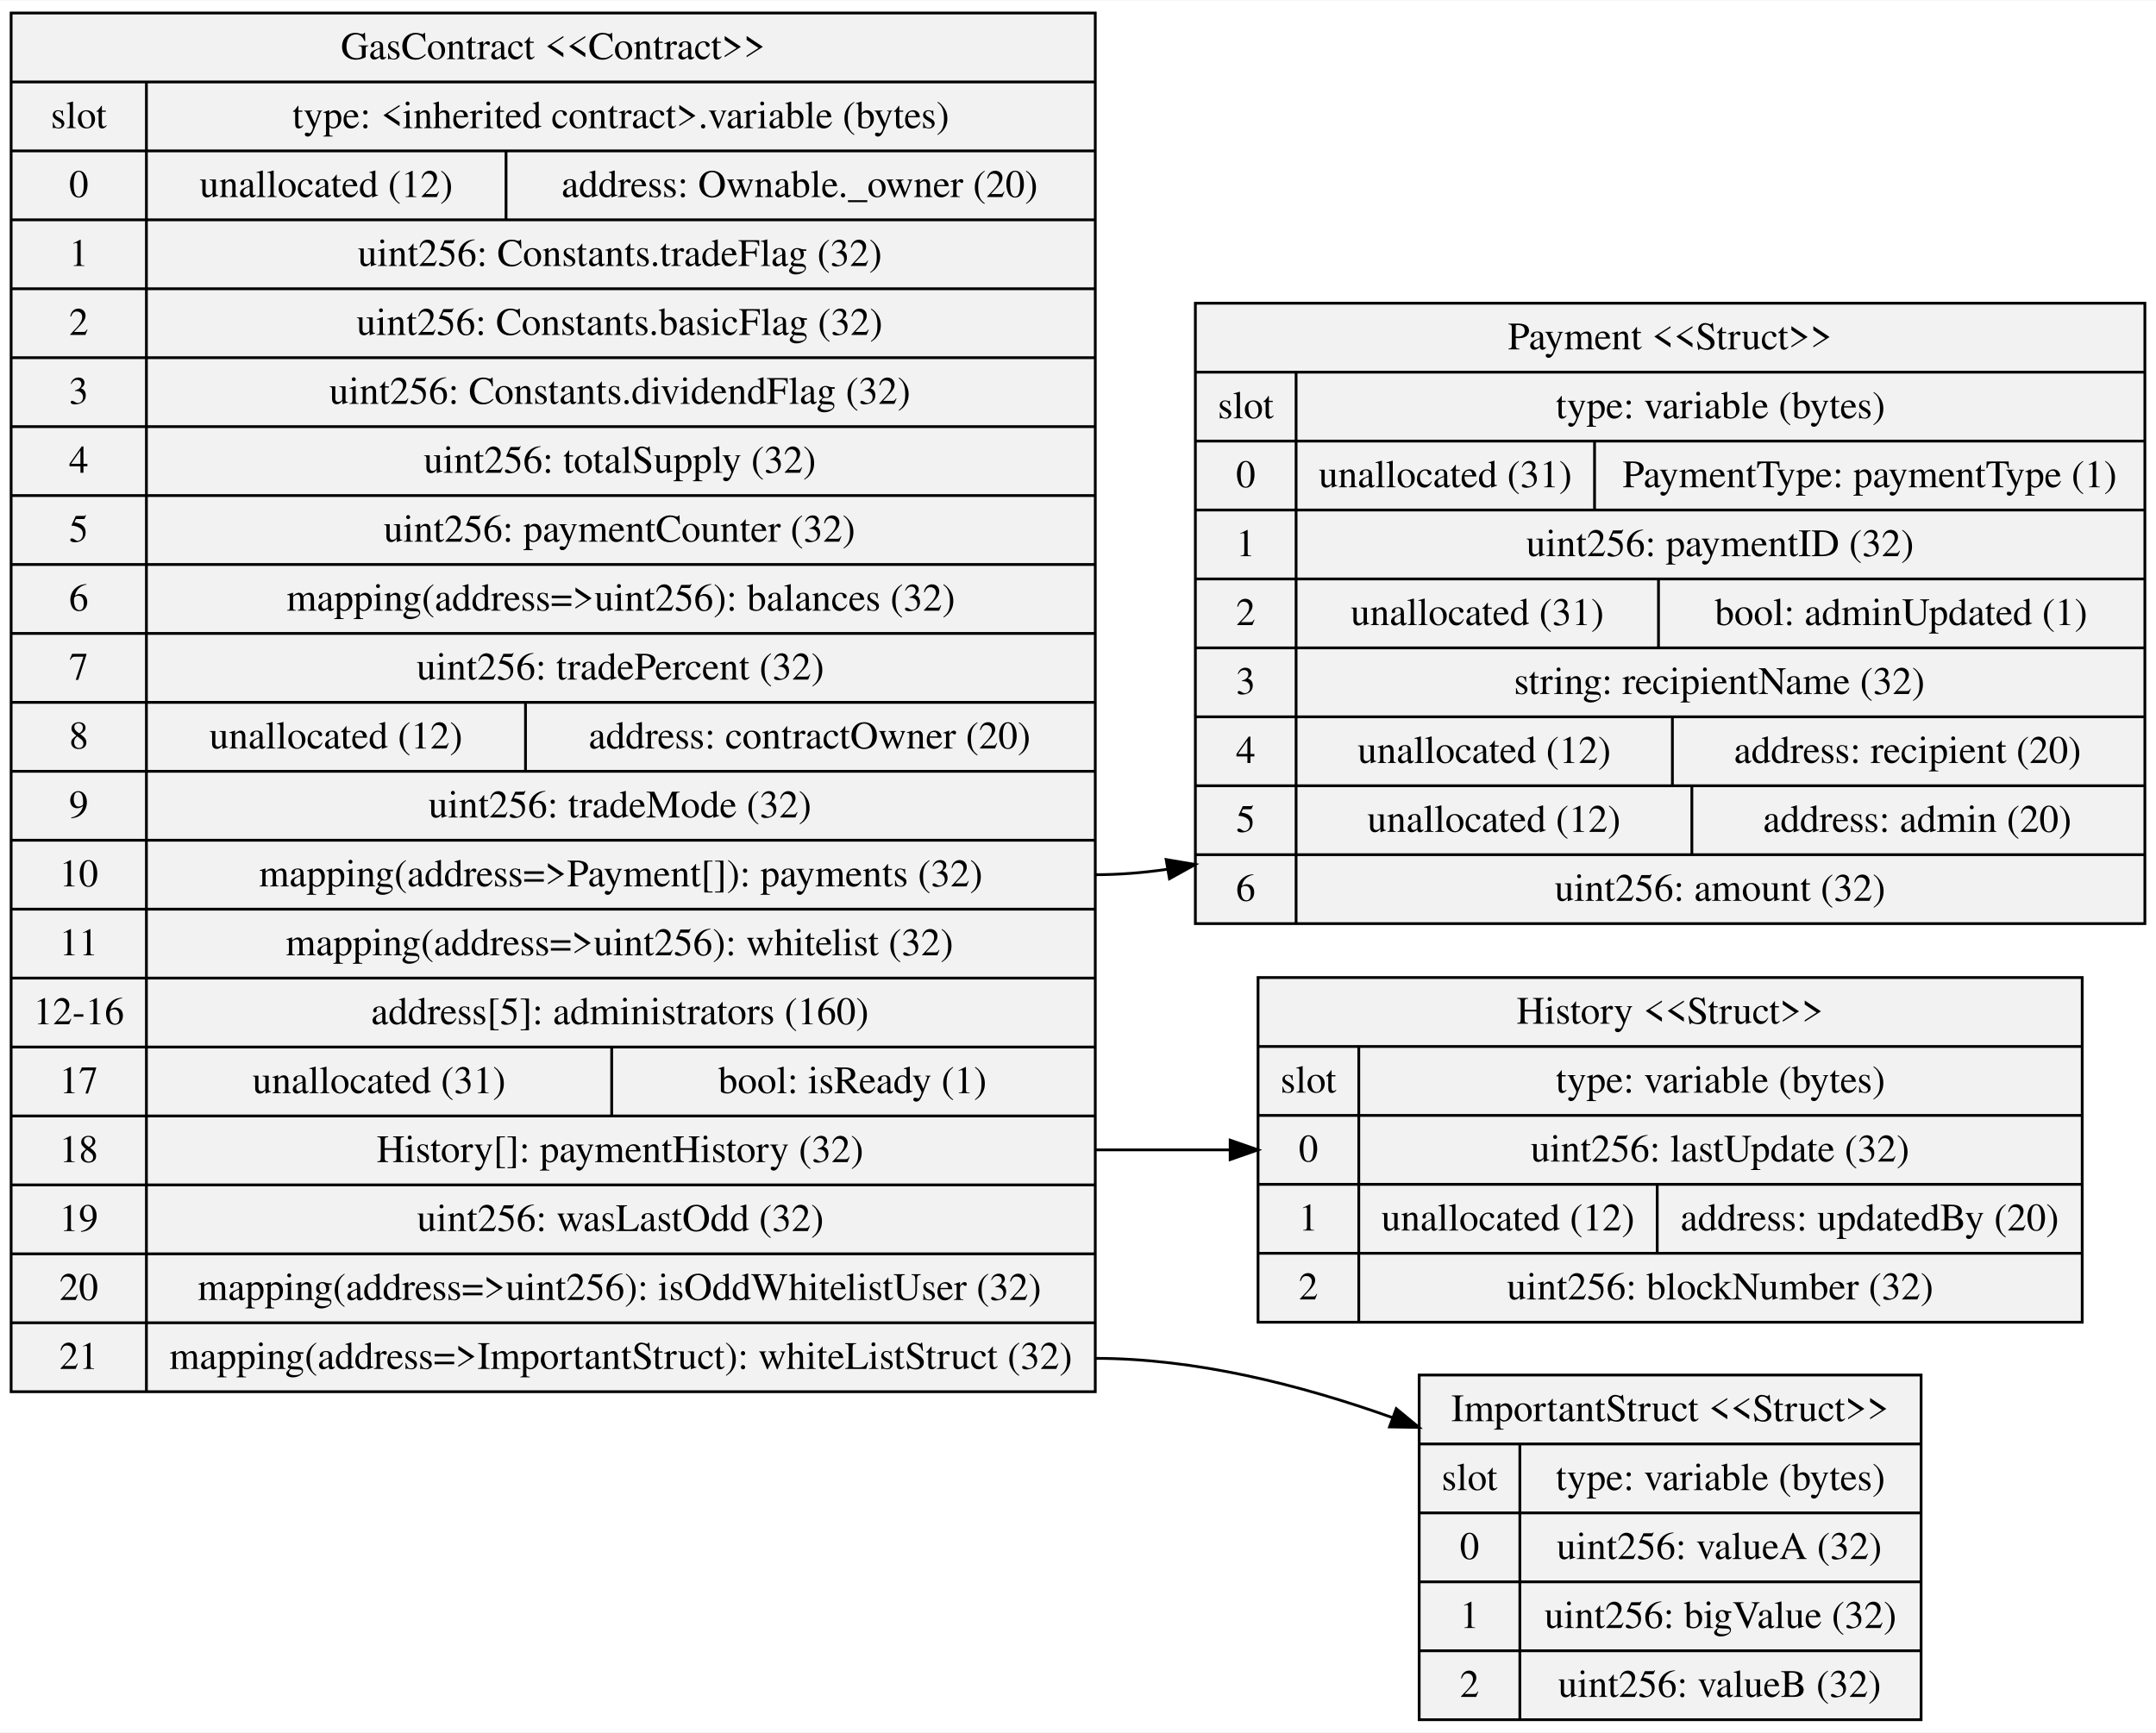
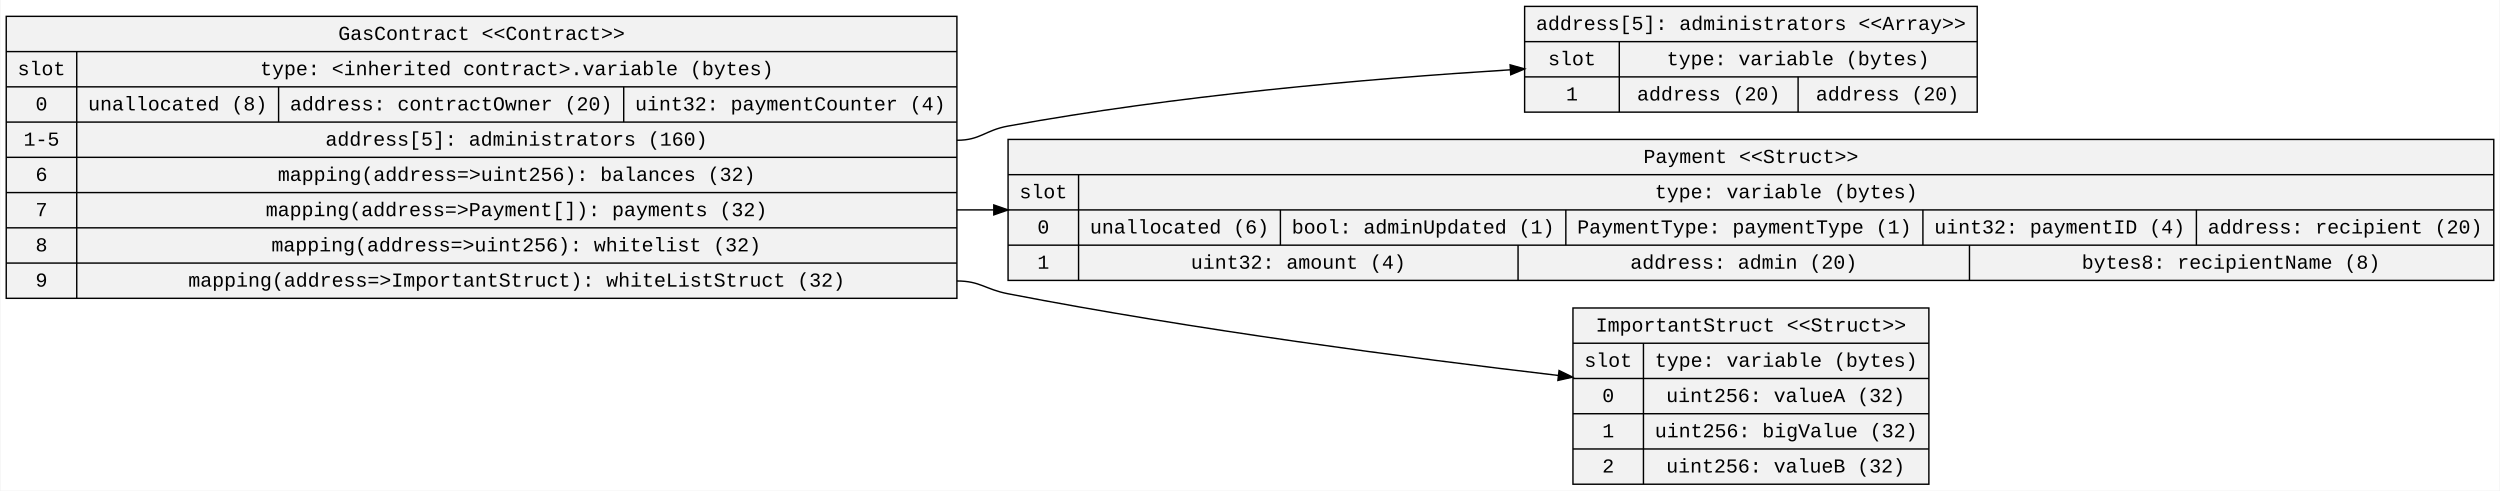
- <svg xmlns="http://www.w3.org/2000/svg" width="775pt" height="623pt" viewBox="0.00 0.00 775.46 623.00">
-   <g id="graph0" class="graph" transform="scale(1 1) rotate(0) translate(4 619)">
-     <polygon fill="white" stroke="transparent" points="-4,4 -4,-619 771.46,-619 771.46,4 -4,4" />
+ <svg xmlns="http://www.w3.org/2000/svg" width="1758pt" height="345pt" viewBox="0.00 0.00 1758.25 345.20">
+   <g id="graph0" class="graph" transform="scale(1 1) rotate(0) translate(4 341.2)">
+     <polygon fill="white" stroke="transparent" points="-4,4 -4,-341.2 1754.25,-341.2 1754.25,4 -4,4" />
    <g id="node1" class="node">
-       <polygon fill="#f2f2f2" stroke="black" points="0,-118.5 0,-614.5 389.94,-614.5 389.94,-118.5 0,-118.5" />
-       <text text-anchor="middle" x="194.97" y="-597.9" font-family="Times,serif" font-size="14.00">GasContract &lt;&lt;Contract&gt;&gt;</text>
-       <polyline fill="none" stroke="black" points="0,-589.7 389.94,-589.7 " />
-       <text text-anchor="middle" x="24.33" y="-573.1" font-family="Times,serif" font-size="14.00">slot</text>
-       <polyline fill="none" stroke="black" points="0,-564.9 48.66,-564.9 " />
-       <text text-anchor="middle" x="24.33" y="-548.3" font-family="Times,serif" font-size="14.00">0</text>
-       <polyline fill="none" stroke="black" points="0,-540.1 48.66,-540.1 " />
-       <text text-anchor="middle" x="24.33" y="-523.5" font-family="Times,serif" font-size="14.00">1</text>
-       <polyline fill="none" stroke="black" points="0,-515.3 48.66,-515.3 " />
-       <text text-anchor="middle" x="24.33" y="-498.7" font-family="Times,serif" font-size="14.00">2</text>
-       <polyline fill="none" stroke="black" points="0,-490.5 48.66,-490.5 " />
-       <text text-anchor="middle" x="24.33" y="-473.9" font-family="Times,serif" font-size="14.00">3</text>
-       <polyline fill="none" stroke="black" points="0,-465.7 48.66,-465.7 " />
-       <text text-anchor="middle" x="24.33" y="-449.1" font-family="Times,serif" font-size="14.00">4</text>
-       <polyline fill="none" stroke="black" points="0,-440.9 48.66,-440.9 " />
-       <text text-anchor="middle" x="24.33" y="-424.3" font-family="Times,serif" font-size="14.00">5</text>
-       <polyline fill="none" stroke="black" points="0,-416.1 48.66,-416.1 " />
-       <text text-anchor="middle" x="24.33" y="-399.5" font-family="Times,serif" font-size="14.00">6</text>
-       <polyline fill="none" stroke="black" points="0,-391.3 48.66,-391.3 " />
-       <text text-anchor="middle" x="24.33" y="-374.7" font-family="Times,serif" font-size="14.00">7</text>
-       <polyline fill="none" stroke="black" points="0,-366.5 48.66,-366.5 " />
-       <text text-anchor="middle" x="24.33" y="-349.9" font-family="Times,serif" font-size="14.00">8</text>
-       <polyline fill="none" stroke="black" points="0,-341.7 48.66,-341.7 " />
-       <text text-anchor="middle" x="24.33" y="-325.1" font-family="Times,serif" font-size="14.00">9</text>
-       <polyline fill="none" stroke="black" points="0,-316.9 48.66,-316.9 " />
-       <text text-anchor="middle" x="24.33" y="-300.3" font-family="Times,serif" font-size="14.00">10</text>
-       <polyline fill="none" stroke="black" points="0,-292.1 48.66,-292.1 " />
-       <text text-anchor="middle" x="24.33" y="-275.5" font-family="Times,serif" font-size="14.00">11</text>
-       <polyline fill="none" stroke="black" points="0,-267.3 48.66,-267.3 " />
-       <text text-anchor="middle" x="24.33" y="-250.7" font-family="Times,serif" font-size="14.00">12-16</text>
-       <polyline fill="none" stroke="black" points="0,-242.5 48.66,-242.5 " />
-       <text text-anchor="middle" x="24.33" y="-225.9" font-family="Times,serif" font-size="14.00">17</text>
-       <polyline fill="none" stroke="black" points="0,-217.7 48.66,-217.7 " />
-       <text text-anchor="middle" x="24.33" y="-201.1" font-family="Times,serif" font-size="14.00">18</text>
-       <polyline fill="none" stroke="black" points="0,-192.9 48.66,-192.9 " />
-       <text text-anchor="middle" x="24.33" y="-176.3" font-family="Times,serif" font-size="14.00">19</text>
-       <polyline fill="none" stroke="black" points="0,-168.1 48.66,-168.1 " />
-       <text text-anchor="middle" x="24.33" y="-151.5" font-family="Times,serif" font-size="14.00">20</text>
-       <polyline fill="none" stroke="black" points="0,-143.3 48.66,-143.3 " />
-       <text text-anchor="middle" x="24.33" y="-126.7" font-family="Times,serif" font-size="14.00">21</text>
-       <polyline fill="none" stroke="black" points="48.66,-118.5 48.66,-589.7 " />
-       <text text-anchor="middle" x="219.3" y="-573.1" font-family="Times,serif" font-size="14.00">type: &lt;inherited contract&gt;.variable (bytes)</text>
-       <polyline fill="none" stroke="black" points="48.66,-564.9 389.94,-564.9 " />
-       <text text-anchor="middle" x="113.34" y="-548.3" font-family="Times,serif" font-size="14.00">unallocated (12)</text>
-       <polyline fill="none" stroke="black" points="178.01,-540.1 178.01,-564.9 " />
-       <text text-anchor="middle" x="283.62" y="-548.3" font-family="Times,serif" font-size="14.00">address: Ownable._owner (20)</text>
-       <polyline fill="none" stroke="black" points="48.66,-540.1 389.94,-540.1 " />
-       <text text-anchor="middle" x="218.96" y="-523.5" font-family="Times,serif" font-size="14.00">uint256: Constants.tradeFlag (32)</text>
-       <polyline fill="none" stroke="black" points="48.66,-515.3 389.94,-515.3 " />
-       <text text-anchor="middle" x="218.85" y="-498.7" font-family="Times,serif" font-size="14.00">uint256: Constants.basicFlag (32)</text>
-       <polyline fill="none" stroke="black" points="48.66,-490.5 389.94,-490.5 " />
-       <text text-anchor="middle" x="218.96" y="-473.9" font-family="Times,serif" font-size="14.00">uint256: Constants.dividendFlag (32)</text>
-       <polyline fill="none" stroke="black" points="48.66,-465.7 389.94,-465.7 " />
-       <text text-anchor="middle" x="218.94" y="-449.1" font-family="Times,serif" font-size="14.00">uint256: totalSupply (32)</text>
-       <polyline fill="none" stroke="black" points="48.66,-440.9 389.94,-440.9 " />
-       <text text-anchor="middle" x="218.81" y="-424.3" font-family="Times,serif" font-size="14.00">uint256: paymentCounter (32)</text>
-       <polyline fill="none" stroke="black" points="48.66,-416.1 389.94,-416.1 " />
-       <text text-anchor="middle" x="219.3" y="-399.5" font-family="Times,serif" font-size="14.00">mapping(address=&gt;uint256): balances (32)</text>
-       <polyline fill="none" stroke="black" points="48.66,-391.3 389.94,-391.3 " />
-       <text text-anchor="middle" x="219.14" y="-374.7" font-family="Times,serif" font-size="14.00">uint256: tradePercent (32)</text>
-       <polyline fill="none" stroke="black" points="48.66,-366.5 389.94,-366.5 " />
-       <text text-anchor="middle" x="116.84" y="-349.9" font-family="Times,serif" font-size="14.00">unallocated (12)</text>
-       <polyline fill="none" stroke="black" points="185.01,-341.7 185.01,-366.5 " />
-       <text text-anchor="middle" x="287.2" y="-349.9" font-family="Times,serif" font-size="14.00">address: contractOwner (20)</text>
-       <polyline fill="none" stroke="black" points="48.66,-341.7 389.94,-341.7 " />
-       <text text-anchor="middle" x="218.98" y="-325.1" font-family="Times,serif" font-size="14.00">uint256: tradeMode (32)</text>
-       <polyline fill="none" stroke="black" points="48.66,-316.9 389.94,-316.9 " />
-       <text text-anchor="middle" x="219.3" y="-300.3" font-family="Times,serif" font-size="14.00">mapping(address=&gt;Payment[]): payments (32)</text>
-       <polyline fill="none" stroke="black" points="48.66,-292.1 389.94,-292.1 " />
-       <text text-anchor="middle" x="218.82" y="-275.5" font-family="Times,serif" font-size="14.00">mapping(address=&gt;uint256): whitelist (32)</text>
-       <polyline fill="none" stroke="black" points="48.66,-267.3 389.94,-267.3 " />
-       <text text-anchor="middle" x="218.97" y="-250.7" font-family="Times,serif" font-size="14.00">address[5]: administrators (160)</text>
-       <polyline fill="none" stroke="black" points="48.66,-242.5 389.94,-242.5 " />
-       <text text-anchor="middle" x="132.34" y="-225.9" font-family="Times,serif" font-size="14.00">unallocated (31)</text>
-       <polyline fill="none" stroke="black" points="216.01,-217.7 216.01,-242.5 " />
-       <text text-anchor="middle" x="302.61" y="-225.9" font-family="Times,serif" font-size="14.00">bool: isReady (1)</text>
-       <polyline fill="none" stroke="black" points="48.66,-217.7 389.94,-217.7 " />
-       <text text-anchor="middle" x="219.03" y="-201.1" font-family="Times,serif" font-size="14.00">History[]: paymentHistory (32)</text>
-       <polyline fill="none" stroke="black" points="48.66,-192.9 389.94,-192.9 " />
-       <text text-anchor="middle" x="219.15" y="-176.3" font-family="Times,serif" font-size="14.00">uint256: wasLastOdd (32)</text>
-       <polyline fill="none" stroke="black" points="48.66,-168.1 389.94,-168.1 " />
-       <text text-anchor="middle" x="218.81" y="-151.5" font-family="Times,serif" font-size="14.00">mapping(address=&gt;uint256): isOddWhitelistUser (32)</text>
-       <polyline fill="none" stroke="black" points="48.66,-143.3 389.94,-143.3 " />
-       <text text-anchor="middle" x="219.3" y="-126.7" font-family="Times,serif" font-size="14.00">mapping(address=&gt;ImportantStruct): whiteListStruct (32)</text>
+       <polygon fill="#f2f2f2" stroke="black" points="0,-131.3 0,-329.7 668.9,-329.7 668.9,-131.3 0,-131.3" />
+       <text text-anchor="middle" x="334.45" y="-313.1" font-family="Courier New" font-size="14.00">GasContract &lt;&lt;Contract&gt;&gt;</text>
+       <polyline fill="none" stroke="black" points="0,-304.9 668.9,-304.9 " />
+       <text text-anchor="middle" x="24.8" y="-288.3" font-family="Courier New" font-size="14.00">slot</text>
+       <polyline fill="none" stroke="black" points="0,-280.1 49.61,-280.1 " />
+       <text text-anchor="middle" x="24.8" y="-263.5" font-family="Courier New" font-size="14.00">0</text>
+       <polyline fill="none" stroke="black" points="0,-255.3 49.61,-255.3 " />
+       <text text-anchor="middle" x="24.8" y="-238.7" font-family="Courier New" font-size="14.00">1-5</text>
+       <polyline fill="none" stroke="black" points="0,-230.5 49.61,-230.5 " />
+       <text text-anchor="middle" x="24.8" y="-213.9" font-family="Courier New" font-size="14.00">6</text>
+       <polyline fill="none" stroke="black" points="0,-205.7 49.61,-205.7 " />
+       <text text-anchor="middle" x="24.8" y="-189.1" font-family="Courier New" font-size="14.00">7</text>
+       <polyline fill="none" stroke="black" points="0,-180.9 49.61,-180.9 " />
+       <text text-anchor="middle" x="24.8" y="-164.3" font-family="Courier New" font-size="14.00">8</text>
+       <polyline fill="none" stroke="black" points="0,-156.1 49.61,-156.1 " />
+       <text text-anchor="middle" x="24.8" y="-139.5" font-family="Courier New" font-size="14.00">9</text>
+       <polyline fill="none" stroke="black" points="49.61,-131.3 49.61,-304.9 " />
+       <text text-anchor="middle" x="359.25" y="-288.3" font-family="Courier New" font-size="14.00">type: &lt;inherited contract&gt;.variable (bytes)</text>
+       <polyline fill="none" stroke="black" points="49.61,-280.1 668.9,-280.1 " />
+       <text text-anchor="middle" x="120.62" y="-263.5" font-family="Courier New" font-size="14.00">unallocated (8)</text>
+       <polyline fill="none" stroke="black" points="191.63,-255.3 191.63,-280.1 " />
+       <text text-anchor="middle" x="313.04" y="-263.5" font-family="Courier New" font-size="14.00">address: contractOwner (20)</text>
+       <polyline fill="none" stroke="black" points="434.46,-255.3 434.46,-280.1 " />
+       <text text-anchor="middle" x="551.68" y="-263.5" font-family="Courier New" font-size="14.00">uint32: paymentCounter (4)</text>
+       <polyline fill="none" stroke="black" points="49.61,-255.3 668.9,-255.3 " />
+       <text text-anchor="middle" x="359.03" y="-238.7" font-family="Courier New" font-size="14.00">address[5]: administrators (160)</text>
+       <polyline fill="none" stroke="black" points="49.61,-230.5 668.9,-230.5 " />
+       <text text-anchor="middle" x="359.13" y="-213.9" font-family="Courier New" font-size="14.00">mapping(address=&gt;uint256): balances (32)</text>
+       <polyline fill="none" stroke="black" points="49.61,-205.7 668.9,-205.7 " />
+       <text text-anchor="middle" x="359.03" y="-189.1" font-family="Courier New" font-size="14.00">mapping(address=&gt;Payment[]): payments (32)</text>
+       <polyline fill="none" stroke="black" points="49.61,-180.9 668.9,-180.9 " />
+       <text text-anchor="middle" x="358.83" y="-164.3" font-family="Courier New" font-size="14.00">mapping(address=&gt;uint256): whitelist (32)</text>
+       <polyline fill="none" stroke="black" points="49.61,-156.1 668.9,-156.1 " />
+       <text text-anchor="middle" x="359.14" y="-139.5" font-family="Courier New" font-size="14.00">mapping(address=&gt;ImportantStruct): whiteListStruct (32)</text>
    </g>
    <g id="node2" class="node">
-       <polygon fill="#f2f2f2" stroke="black" points="425.94,-286.9 425.94,-510.1 767.46,-510.1 767.46,-286.9 425.94,-286.9" />
-       <text text-anchor="middle" x="596.7" y="-493.5" font-family="Times,serif" font-size="14.00">Payment &lt;&lt;Struct&gt;&gt;</text>
-       <polyline fill="none" stroke="black" points="425.94,-485.3 767.46,-485.3 " />
-       <text text-anchor="middle" x="444.06" y="-468.7" font-family="Times,serif" font-size="14.00">slot</text>
-       <polyline fill="none" stroke="black" points="425.94,-460.5 462.17,-460.5 " />
-       <text text-anchor="middle" x="444.06" y="-443.9" font-family="Times,serif" font-size="14.00">0</text>
-       <polyline fill="none" stroke="black" points="425.94,-435.7 462.17,-435.7 " />
-       <text text-anchor="middle" x="444.06" y="-419.1" font-family="Times,serif" font-size="14.00">1</text>
-       <polyline fill="none" stroke="black" points="425.94,-410.9 462.17,-410.9 " />
-       <text text-anchor="middle" x="444.06" y="-394.3" font-family="Times,serif" font-size="14.00">2</text>
-       <polyline fill="none" stroke="black" points="425.94,-386.1 462.17,-386.1 " />
-       <text text-anchor="middle" x="444.06" y="-369.5" font-family="Times,serif" font-size="14.00">3</text>
-       <polyline fill="none" stroke="black" points="425.94,-361.3 462.17,-361.3 " />
-       <text text-anchor="middle" x="444.06" y="-344.7" font-family="Times,serif" font-size="14.00">4</text>
-       <polyline fill="none" stroke="black" points="425.94,-336.5 462.17,-336.5 " />
-       <text text-anchor="middle" x="444.06" y="-319.9" font-family="Times,serif" font-size="14.00">5</text>
-       <polyline fill="none" stroke="black" points="425.94,-311.7 462.17,-311.7 " />
-       <text text-anchor="middle" x="444.06" y="-295.1" font-family="Times,serif" font-size="14.00">6</text>
-       <polyline fill="none" stroke="black" points="462.17,-286.9 462.17,-485.3 " />
-       <text text-anchor="middle" x="614.82" y="-468.7" font-family="Times,serif" font-size="14.00">type: variable (bytes)</text>
-       <polyline fill="none" stroke="black" points="462.17,-460.5 767.46,-460.5 " />
-       <text text-anchor="middle" x="515.85" y="-443.9" font-family="Times,serif" font-size="14.00">unallocated (31)</text>
-       <polyline fill="none" stroke="black" points="569.52,-435.7 569.52,-460.5 " />
-       <text text-anchor="middle" x="668.49" y="-443.9" font-family="Times,serif" font-size="14.00">PaymentType: paymentType (1)</text>
-       <polyline fill="none" stroke="black" points="462.17,-435.7 767.46,-435.7 " />
-       <text text-anchor="middle" x="614.66" y="-419.1" font-family="Times,serif" font-size="14.00">uint256: paymentID (32)</text>
-       <polyline fill="none" stroke="black" points="462.17,-410.9 767.46,-410.9 " />
-       <text text-anchor="middle" x="527.35" y="-394.3" font-family="Times,serif" font-size="14.00">unallocated (31)</text>
-       <polyline fill="none" stroke="black" points="592.52,-386.1 592.52,-410.9 " />
-       <text text-anchor="middle" x="679.78" y="-394.3" font-family="Times,serif" font-size="14.00">bool: adminUpdated (1)</text>
-       <polyline fill="none" stroke="black" points="462.17,-386.1 767.46,-386.1 " />
-       <text text-anchor="middle" x="614.42" y="-369.5" font-family="Times,serif" font-size="14.00">string: recipientName (32)</text>
-       <polyline fill="none" stroke="black" points="462.17,-361.3 767.46,-361.3 " />
-       <text text-anchor="middle" x="529.85" y="-344.7" font-family="Times,serif" font-size="14.00">unallocated (12)</text>
-       <polyline fill="none" stroke="black" points="597.52,-336.5 597.52,-361.3 " />
-       <text text-anchor="middle" x="682.11" y="-344.7" font-family="Times,serif" font-size="14.00">address: recipient (20)</text>
-       <polyline fill="none" stroke="black" points="462.17,-336.5 767.46,-336.5 " />
-       <text text-anchor="middle" x="533.35" y="-319.9" font-family="Times,serif" font-size="14.00">unallocated (12)</text>
-       <polyline fill="none" stroke="black" points="604.52,-311.7 604.52,-336.5 " />
-       <text text-anchor="middle" x="685.62" y="-319.9" font-family="Times,serif" font-size="14.00">address: admin (20)</text>
-       <polyline fill="none" stroke="black" points="462.17,-311.7 767.46,-311.7 " />
-       <text text-anchor="middle" x="614.66" y="-295.1" font-family="Times,serif" font-size="14.00">uint256: amount (32)</text>
+       <polygon fill="#f2f2f2" stroke="black" points="1068.35,-262.3 1068.35,-336.7 1386.8,-336.7 1386.8,-262.3 1068.35,-262.3" />
+       <text text-anchor="middle" x="1227.58" y="-320.1" font-family="Courier New" font-size="14.00">address[5]: administrators &lt;&lt;Array&gt;&gt;</text>
+       <polyline fill="none" stroke="black" points="1068.35,-311.9 1386.8,-311.9 " />
+       <text text-anchor="middle" x="1101.65" y="-295.3" font-family="Courier New" font-size="14.00">slot</text>
+       <polyline fill="none" stroke="black" points="1068.35,-287.1 1134.96,-287.1 " />
+       <text text-anchor="middle" x="1101.65" y="-270.5" font-family="Courier New" font-size="14.00">1</text>
+       <polyline fill="none" stroke="black" points="1134.96,-262.3 1134.96,-311.9 " />
+       <text text-anchor="middle" x="1260.77" y="-295.3" font-family="Courier New" font-size="14.00">type: variable (bytes)</text>
+       <polyline fill="none" stroke="black" points="1134.96,-287.1 1386.59,-287.1 " />
+       <text text-anchor="middle" x="1197.86" y="-270.5" font-family="Courier New" font-size="14.00">address (20)</text>
+       <polyline fill="none" stroke="black" points="1260.77,-262.3 1260.77,-287.1 " />
+       <text text-anchor="middle" x="1323.68" y="-270.5" font-family="Courier New" font-size="14.00">address (20)</text>
    </g>
    <g id="edge1" class="edge">
-       <path fill="none" stroke="black" d="M389.94,-304.5C398.55,-304.5 407.2,-305.19 415.81,-306.45" />
-       <polygon fill="black" stroke="black" points="415.44,-309.94 425.89,-308.18 416.63,-303.04 415.44,-309.94" />
+       <path fill="none" stroke="black" d="M668.9,-242.5C685.5,-242.5 688.56,-249.52 704.9,-252.5 821.89,-273.84 955.48,-285.64 1058.19,-292.08" />
+       <polygon fill="black" stroke="black" points="1058.15,-295.58 1068.34,-292.71 1058.58,-288.6 1058.15,-295.58" />
    </g>
    <g id="node3" class="node">
-       <polygon fill="#f2f2f2" stroke="black" points="448.49,-143.5 448.49,-267.5 744.92,-267.5 744.92,-143.5 448.49,-143.5" />
-       <text text-anchor="middle" x="596.7" y="-250.9" font-family="Times,serif" font-size="14.00">History &lt;&lt;Struct&gt;&gt;</text>
-       <polyline fill="none" stroke="black" points="448.49,-242.7 744.92,-242.7 " />
-       <text text-anchor="middle" x="466.6" y="-226.1" font-family="Times,serif" font-size="14.00">slot</text>
-       <polyline fill="none" stroke="black" points="448.49,-217.9 484.72,-217.9 " />
-       <text text-anchor="middle" x="466.6" y="-201.3" font-family="Times,serif" font-size="14.00">0</text>
-       <polyline fill="none" stroke="black" points="448.49,-193.1 484.72,-193.1 " />
-       <text text-anchor="middle" x="466.6" y="-176.5" font-family="Times,serif" font-size="14.00">1</text>
-       <polyline fill="none" stroke="black" points="448.49,-168.3 484.72,-168.3 " />
-       <text text-anchor="middle" x="466.6" y="-151.7" font-family="Times,serif" font-size="14.00">2</text>
-       <polyline fill="none" stroke="black" points="484.72,-143.5 484.72,-242.7 " />
-       <text text-anchor="middle" x="614.82" y="-226.1" font-family="Times,serif" font-size="14.00">type: variable (bytes)</text>
-       <polyline fill="none" stroke="black" points="484.72,-217.9 744.92,-217.9 " />
-       <text text-anchor="middle" x="614.65" y="-201.3" font-family="Times,serif" font-size="14.00">uint256: lastUpdate (32)</text>
-       <polyline fill="none" stroke="black" points="484.72,-193.1 744.92,-193.1 " />
-       <text text-anchor="middle" x="538.39" y="-176.5" font-family="Times,serif" font-size="14.00">unallocated (12)</text>
-       <polyline fill="none" stroke="black" points="592.06,-168.3 592.06,-193.1 " />
-       <text text-anchor="middle" x="668.49" y="-176.5" font-family="Times,serif" font-size="14.00">address: updatedBy (20)</text>
-       <polyline fill="none" stroke="black" points="484.72,-168.3 744.92,-168.3 " />
-       <text text-anchor="middle" x="614.7" y="-151.7" font-family="Times,serif" font-size="14.00">uint256: blockNumber (32)</text>
+       <polygon fill="#f2f2f2" stroke="black" points="704.9,-143.9 704.9,-243.1 1750.25,-243.1 1750.25,-143.9 704.9,-143.9" />
+       <text text-anchor="middle" x="1227.58" y="-226.5" font-family="Courier New" font-size="14.00">Payment &lt;&lt;Struct&gt;&gt;</text>
+       <polyline fill="none" stroke="black" points="704.9,-218.3 1750.25,-218.3 " />
+       <text text-anchor="middle" x="729.7" y="-201.7" font-family="Courier New" font-size="14.00">slot</text>
+       <polyline fill="none" stroke="black" points="704.9,-193.5 754.5,-193.5 " />
+       <text text-anchor="middle" x="729.7" y="-176.9" font-family="Courier New" font-size="14.00">0</text>
+       <polyline fill="none" stroke="black" points="704.9,-168.7 754.5,-168.7 " />
+       <text text-anchor="middle" x="729.7" y="-152.1" font-family="Courier New" font-size="14.00">1</text>
+       <polyline fill="none" stroke="black" points="754.5,-143.9 754.5,-218.3 " />
+       <text text-anchor="middle" x="1252.38" y="-201.7" font-family="Courier New" font-size="14.00">type: variable (bytes)</text>
+       <polyline fill="none" stroke="black" points="754.5,-193.5 1750.25,-193.5 " />
+       <text text-anchor="middle" x="825.51" y="-176.9" font-family="Courier New" font-size="14.00">unallocated (6)</text>
+       <polyline fill="none" stroke="black" points="896.52,-168.7 896.52,-193.5 " />
+       <text text-anchor="middle" x="996.94" y="-176.9" font-family="Courier New" font-size="14.00">bool: adminUpdated (1)</text>
+       <polyline fill="none" stroke="black" points="1097.35,-168.7 1097.35,-193.5 " />
+       <text text-anchor="middle" x="1222.97" y="-176.9" font-family="Courier New" font-size="14.00">PaymentType: paymentType (1)</text>
+       <polyline fill="none" stroke="black" points="1348.59,-168.7 1348.59,-193.5 " />
+       <text text-anchor="middle" x="1444.81" y="-176.9" font-family="Courier New" font-size="14.00">uint32: paymentID (4)</text>
+       <polyline fill="none" stroke="black" points="1541.02,-168.7 1541.02,-193.5 " />
+       <text text-anchor="middle" x="1645.64" y="-176.9" font-family="Courier New" font-size="14.00">address: recipient (20)</text>
+       <polyline fill="none" stroke="black" points="754.5,-168.7 1750.25,-168.7 " />
+       <text text-anchor="middle" x="909.12" y="-152.1" font-family="Courier New" font-size="14.00">uint32: amount (4)</text>
+       <polyline fill="none" stroke="black" points="1063.73,-143.9 1063.73,-168.7 " />
+       <text text-anchor="middle" x="1222.54" y="-152.1" font-family="Courier New" font-size="14.00">address: admin (20)</text>
+       <polyline fill="none" stroke="black" points="1381.35,-143.9 1381.35,-168.7 " />
+       <text text-anchor="middle" x="1565.37" y="-152.1" font-family="Courier New" font-size="14.00">bytes8: recipientName (8)</text>
    </g>
    <g id="edge2" class="edge">
-       <path fill="none" stroke="black" d="M389.94,-205.5C405.62,-205.5 421.97,-205.5 438.3,-205.5" />
-       <polygon fill="black" stroke="black" points="438.46,-209 448.46,-205.5 438.46,-202 438.46,-209" />
+       <path fill="none" stroke="black" d="M668.9,-193.5C677.42,-193.5 686.02,-193.5 694.68,-193.5" />
+       <polygon fill="black" stroke="black" points="694.86,-197 704.86,-193.5 694.86,-190 694.86,-197" />
    </g>
    <g id="node4" class="node">
-       <polygon fill="#f2f2f2" stroke="black" points="506.44,-0.5 506.44,-124.5 686.97,-124.5 686.97,-0.5 506.44,-0.5" />
-       <text text-anchor="middle" x="596.7" y="-107.9" font-family="Times,serif" font-size="14.00">ImportantStruct &lt;&lt;Struct&gt;&gt;</text>
-       <polyline fill="none" stroke="black" points="506.44,-99.7 686.97,-99.7 " />
-       <text text-anchor="middle" x="524.55" y="-83.1" font-family="Times,serif" font-size="14.00">slot</text>
-       <polyline fill="none" stroke="black" points="506.44,-74.9 542.66,-74.9 " />
-       <text text-anchor="middle" x="524.55" y="-58.3" font-family="Times,serif" font-size="14.00">0</text>
-       <polyline fill="none" stroke="black" points="506.44,-50.1 542.66,-50.1 " />
-       <text text-anchor="middle" x="524.55" y="-33.5" font-family="Times,serif" font-size="14.00">1</text>
-       <polyline fill="none" stroke="black" points="506.44,-25.3 542.66,-25.3 " />
-       <text text-anchor="middle" x="524.55" y="-8.7" font-family="Times,serif" font-size="14.00">2</text>
-       <polyline fill="none" stroke="black" points="542.66,-0.5 542.66,-99.7 " />
-       <text text-anchor="middle" x="614.82" y="-83.1" font-family="Times,serif" font-size="14.00">type: variable (bytes)</text>
-       <polyline fill="none" stroke="black" points="542.66,-74.9 686.97,-74.9 " />
-       <text text-anchor="middle" x="614.37" y="-58.3" font-family="Times,serif" font-size="14.00">uint256: valueA (32)</text>
-       <polyline fill="none" stroke="black" points="542.66,-50.1 686.97,-50.1 " />
-       <text text-anchor="middle" x="614.82" y="-33.5" font-family="Times,serif" font-size="14.00">uint256: bigValue (32)</text>
-       <polyline fill="none" stroke="black" points="542.66,-25.3 686.97,-25.3 " />
-       <text text-anchor="middle" x="614.49" y="-8.7" font-family="Times,serif" font-size="14.00">uint256: valueB (32)</text>
+       <polygon fill="#f2f2f2" stroke="black" points="1102.36,-0.5 1102.36,-124.5 1352.79,-124.5 1352.79,-0.5 1102.36,-0.5" />
+       <text text-anchor="middle" x="1227.58" y="-107.9" font-family="Courier New" font-size="14.00">ImportantStruct &lt;&lt;Struct&gt;&gt;</text>
+       <polyline fill="none" stroke="black" points="1102.36,-99.7 1352.79,-99.7 " />
+       <text text-anchor="middle" x="1127.16" y="-83.1" font-family="Courier New" font-size="14.00">slot</text>
+       <polyline fill="none" stroke="black" points="1102.36,-74.9 1151.96,-74.9 " />
+       <text text-anchor="middle" x="1127.16" y="-58.3" font-family="Courier New" font-size="14.00">0</text>
+       <polyline fill="none" stroke="black" points="1102.36,-50.1 1151.96,-50.1 " />
+       <text text-anchor="middle" x="1127.16" y="-33.5" font-family="Courier New" font-size="14.00">1</text>
+       <polyline fill="none" stroke="black" points="1102.36,-25.3 1151.96,-25.3 " />
+       <text text-anchor="middle" x="1127.16" y="-8.7" font-family="Courier New" font-size="14.00">2</text>
+       <polyline fill="none" stroke="black" points="1151.96,-0.5 1151.96,-99.7 " />
+       <text text-anchor="middle" x="1252.38" y="-83.1" font-family="Courier New" font-size="14.00">type: variable (bytes)</text>
+       <polyline fill="none" stroke="black" points="1151.96,-74.9 1352.79,-74.9 " />
+       <text text-anchor="middle" x="1251.98" y="-58.3" font-family="Courier New" font-size="14.00">uint256: valueA (32)</text>
+       <polyline fill="none" stroke="black" points="1151.96,-50.1 1352.79,-50.1 " />
+       <text text-anchor="middle" x="1252.38" y="-33.5" font-family="Courier New" font-size="14.00">uint256: bigValue (32)</text>
+       <polyline fill="none" stroke="black" points="1151.96,-25.3 1352.79,-25.3 " />
+       <text text-anchor="middle" x="1251.98" y="-8.7" font-family="Courier New" font-size="14.00">uint256: valueB (32)</text>
    </g>
    <g id="edge3" class="edge">
-       <path fill="none" stroke="black" d="M389.94,-130.5C425.81,-130.5 463.5,-121.07 496.68,-109.23" />
-       <polygon fill="black" stroke="black" points="498.2,-112.4 506.37,-105.66 495.78,-105.83 498.2,-112.4" />
+       <path fill="none" stroke="black" d="M668.9,-143.5C685.39,-143.5 688.71,-137.63 704.9,-134.5 835.55,-109.23 986.28,-89.42 1092.02,-77.03" />
+       <polygon fill="black" stroke="black" points="1092.58,-80.49 1102.11,-75.85 1091.77,-73.53 1092.58,-80.49" />
    </g>
  </g>
</svg>
